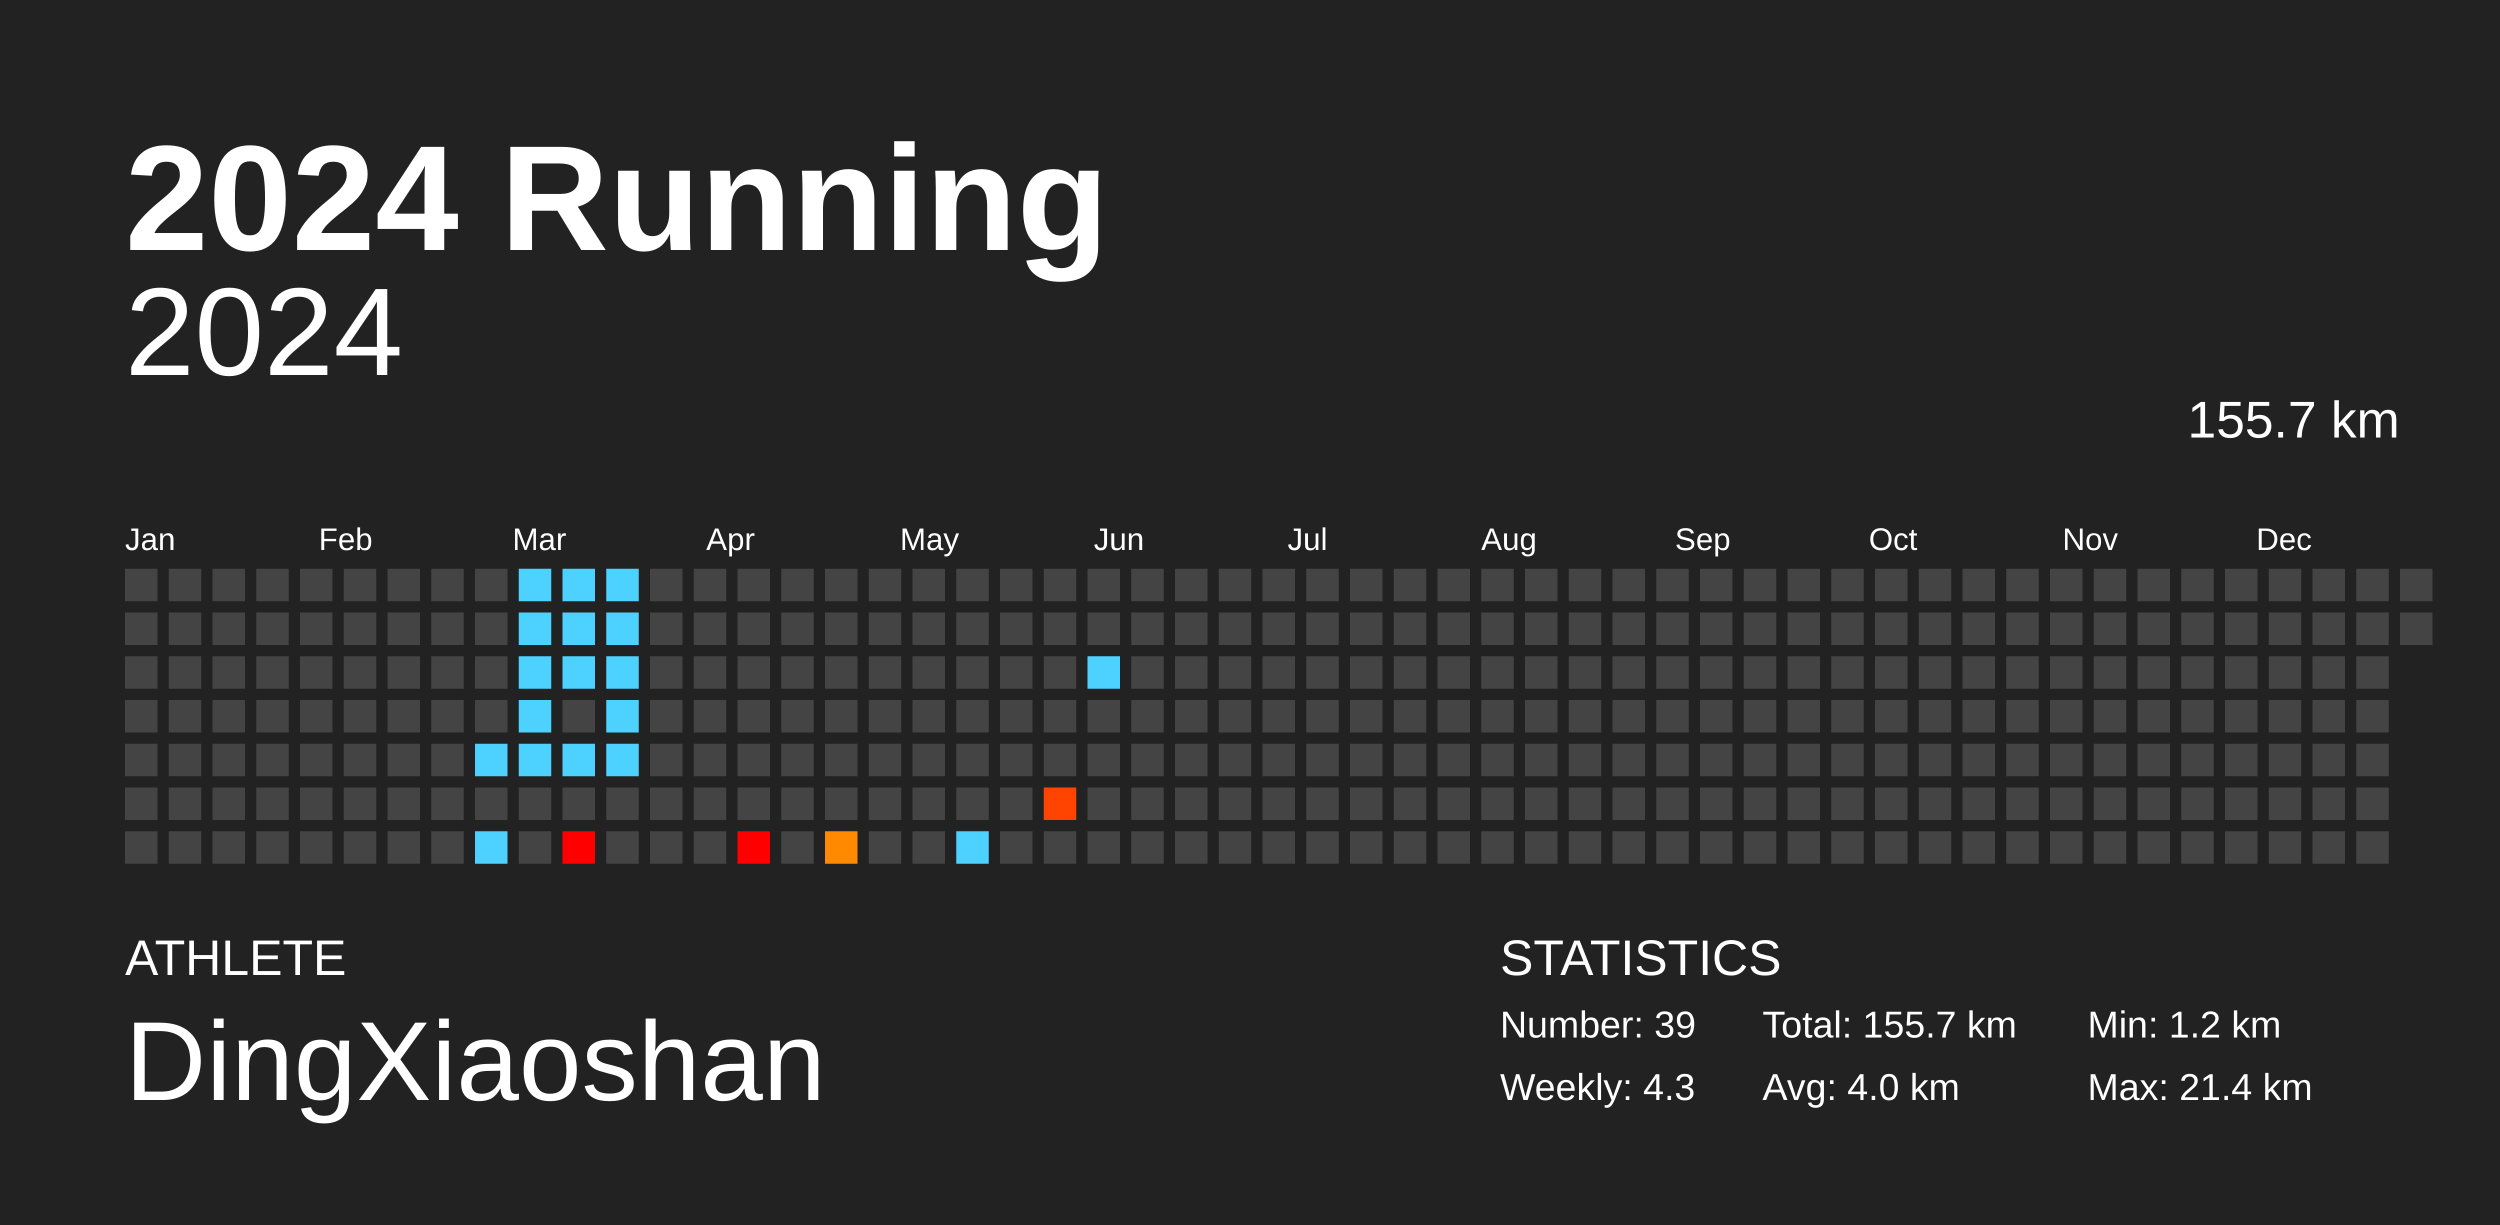
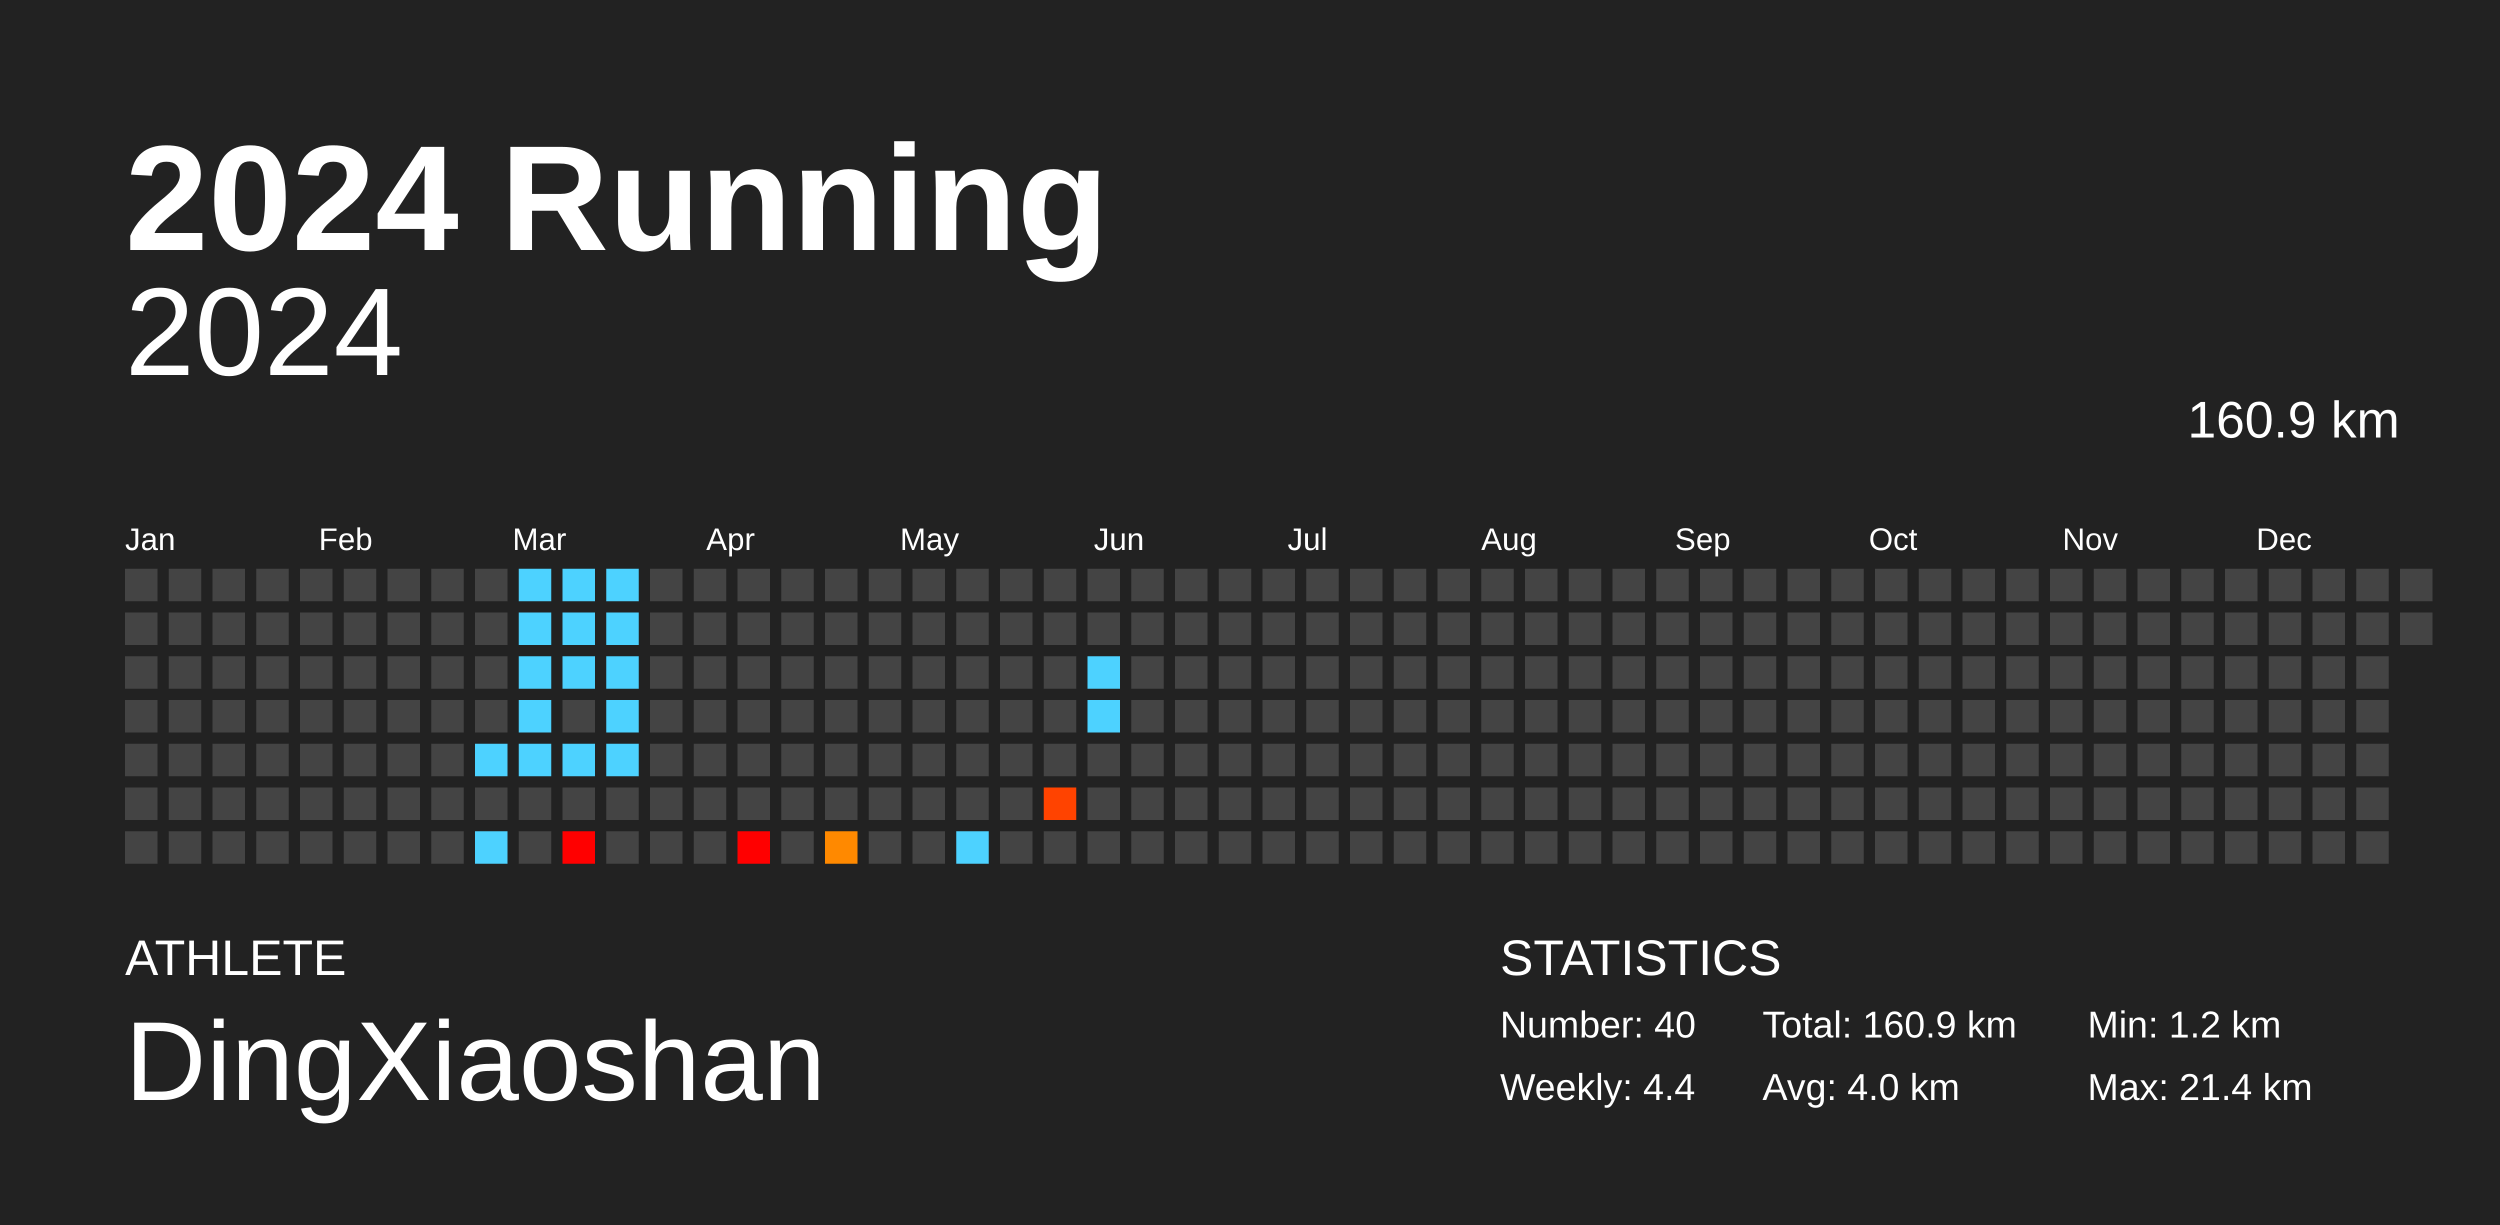
<svg xmlns="http://www.w3.org/2000/svg" baseProfile="full" height="98mm" version="1.1" viewBox="0,0,200,98" width="200mm">
  <defs />
  <rect fill="#222222" height="98" width="200" x="0" y="0" />
  <text fill="#FFFFFF" style="font-size:12px; font-family:Arial; font-weight:bold;" x="10" y="20">2024 Running</text>
  <text fill="#FFFFFF" style="font-size:4px; font-family:Arial" x="10" y="78">ATHLETE</text>
  <text fill="#FFFFFF" style="font-size:9px; font-family:Arial" x="10" y="88">DingXiaoshan</text>
  <text fill="#FFFFFF" style="font-size:4px; font-family:Arial" x="120" y="78">STATISTICS</text>
-   <text fill="#FFFFFF" style="font-size:3px; font-family:Arial" x="120" y="83">Number: 39</text>
-   <text fill="#FFFFFF" style="font-size:3px; font-family:Arial" x="120" y="88">Weekly: 4.3</text>
-   <text fill="#FFFFFF" style="font-size:3px; font-family:Arial" x="141" y="83">Total: 155.7 km</text>
+   <text fill="#FFFFFF" style="font-size:3px; font-family:Arial" x="120" y="83">Number: 40</text>
+   <text fill="#FFFFFF" style="font-size:3px; font-family:Arial" x="120" y="88">Weekly: 4.4</text>
+   <text fill="#FFFFFF" style="font-size:3px; font-family:Arial" x="141" y="83">Total: 160.9 km</text>
  <text fill="#FFFFFF" style="font-size:3px; font-family:Arial" x="141" y="88">Avg: 4.0 km</text>
  <text fill="#FFFFFF" style="font-size:3px; font-family:Arial" x="167" y="83">Min: 1.2 km</text>
  <text fill="#FFFFFF" style="font-size:3px; font-family:Arial" x="167" y="88">Max: 21.4 km</text>
  <text alignment-baseline="hanging" fill="#FFFFFF" style="font-size:10.0px; font-family:Arial;" x="10" y="30">2024</text>
-   <text alignment-baseline="hanging" fill="#FFFFFF" style="font-size:4.125px; font-family:Arial;" x="175" y="35">155.7 km</text>
+   <text alignment-baseline="hanging" fill="#FFFFFF" style="font-size:4.125px; font-family:Arial;" x="175" y="35">160.9 km</text>
  <text fill="#FFFFFF" style="font-size:2.5px; font-family:Arial" x="10.0" y="44">Jan</text>
  <text fill="#FFFFFF" style="font-size:2.5px; font-family:Arial" x="25.5" y="44">Feb</text>
  <text fill="#FFFFFF" style="font-size:2.5px; font-family:Arial" x="41.0" y="44">Mar</text>
  <text fill="#FFFFFF" style="font-size:2.5px; font-family:Arial" x="56.5" y="44">Apr</text>
  <text fill="#FFFFFF" style="font-size:2.5px; font-family:Arial" x="72.0" y="44">May</text>
  <text fill="#FFFFFF" style="font-size:2.5px; font-family:Arial" x="87.5" y="44">Jun</text>
  <text fill="#FFFFFF" style="font-size:2.5px; font-family:Arial" x="103.0" y="44">Jul</text>
  <text fill="#FFFFFF" style="font-size:2.5px; font-family:Arial" x="118.5" y="44">Aug</text>
  <text fill="#FFFFFF" style="font-size:2.5px; font-family:Arial" x="134.0" y="44">Sep</text>
  <text fill="#FFFFFF" style="font-size:2.5px; font-family:Arial" x="149.5" y="44">Oct</text>
  <text fill="#FFFFFF" style="font-size:2.5px; font-family:Arial" x="165.0" y="44">Nov</text>
  <text fill="#FFFFFF" style="font-size:2.5px; font-family:Arial" x="180.5" y="44">Dec</text>
  <rect fill="#444444" height="2.6" width="2.6" x="10.0" y="45.5" />
  <rect fill="#444444" height="2.6" width="2.6" x="10.0" y="49.0" />
  <rect fill="#444444" height="2.6" width="2.6" x="10.0" y="52.5" />
  <rect fill="#444444" height="2.6" width="2.6" x="10.0" y="56.0" />
  <rect fill="#444444" height="2.6" width="2.6" x="10.0" y="59.5" />
  <rect fill="#444444" height="2.6" width="2.6" x="10.0" y="63.0" />
  <rect fill="#444444" height="2.6" width="2.6" x="10.0" y="66.5" />
  <rect fill="#444444" height="2.6" width="2.6" x="13.5" y="45.5" />
  <rect fill="#444444" height="2.6" width="2.6" x="13.5" y="49.0" />
  <rect fill="#444444" height="2.6" width="2.6" x="13.5" y="52.5" />
  <rect fill="#444444" height="2.6" width="2.6" x="13.5" y="56.0" />
  <rect fill="#444444" height="2.6" width="2.6" x="13.5" y="59.5" />
  <rect fill="#444444" height="2.6" width="2.6" x="13.5" y="63.0" />
  <rect fill="#444444" height="2.6" width="2.6" x="13.5" y="66.5" />
  <rect fill="#444444" height="2.6" width="2.6" x="17.0" y="45.5" />
  <rect fill="#444444" height="2.6" width="2.6" x="17.0" y="49.0" />
  <rect fill="#444444" height="2.6" width="2.6" x="17.0" y="52.5" />
  <rect fill="#444444" height="2.6" width="2.6" x="17.0" y="56.0" />
  <rect fill="#444444" height="2.6" width="2.6" x="17.0" y="59.5" />
  <rect fill="#444444" height="2.6" width="2.6" x="17.0" y="63.0" />
  <rect fill="#444444" height="2.6" width="2.6" x="17.0" y="66.5" />
  <rect fill="#444444" height="2.6" width="2.6" x="20.5" y="45.5" />
  <rect fill="#444444" height="2.6" width="2.6" x="20.5" y="49.0" />
  <rect fill="#444444" height="2.6" width="2.6" x="20.5" y="52.5" />
  <rect fill="#444444" height="2.6" width="2.6" x="20.5" y="56.0" />
  <rect fill="#444444" height="2.6" width="2.6" x="20.5" y="59.5" />
  <rect fill="#444444" height="2.6" width="2.6" x="20.5" y="63.0" />
  <rect fill="#444444" height="2.6" width="2.6" x="20.5" y="66.5" />
  <rect fill="#444444" height="2.6" width="2.6" x="24.0" y="45.5" />
  <rect fill="#444444" height="2.6" width="2.6" x="24.0" y="49.0" />
  <rect fill="#444444" height="2.6" width="2.6" x="24.0" y="52.5" />
  <rect fill="#444444" height="2.6" width="2.6" x="24.0" y="56.0" />
  <rect fill="#444444" height="2.6" width="2.6" x="24.0" y="59.5" />
  <rect fill="#444444" height="2.6" width="2.6" x="24.0" y="63.0" />
  <rect fill="#444444" height="2.6" width="2.6" x="24.0" y="66.5" />
  <rect fill="#444444" height="2.6" width="2.6" x="27.5" y="45.5" />
  <rect fill="#444444" height="2.6" width="2.6" x="27.5" y="49.0" />
  <rect fill="#444444" height="2.6" width="2.6" x="27.5" y="52.5" />
  <rect fill="#444444" height="2.6" width="2.6" x="27.5" y="56.0" />
  <rect fill="#444444" height="2.6" width="2.6" x="27.5" y="59.5" />
  <rect fill="#444444" height="2.6" width="2.6" x="27.5" y="63.0" />
  <rect fill="#444444" height="2.6" width="2.6" x="27.5" y="66.5" />
  <rect fill="#444444" height="2.6" width="2.6" x="31.0" y="45.5" />
  <rect fill="#444444" height="2.6" width="2.6" x="31.0" y="49.0" />
  <rect fill="#444444" height="2.6" width="2.6" x="31.0" y="52.5" />
  <rect fill="#444444" height="2.6" width="2.6" x="31.0" y="56.0" />
  <rect fill="#444444" height="2.6" width="2.6" x="31.0" y="59.5" />
  <rect fill="#444444" height="2.6" width="2.6" x="31.0" y="63.0" />
  <rect fill="#444444" height="2.6" width="2.6" x="31.0" y="66.5" />
  <rect fill="#444444" height="2.6" width="2.6" x="34.5" y="45.5" />
  <rect fill="#444444" height="2.6" width="2.6" x="34.5" y="49.0" />
  <rect fill="#444444" height="2.6" width="2.6" x="34.5" y="52.5" />
  <rect fill="#444444" height="2.6" width="2.6" x="34.5" y="56.0" />
  <rect fill="#444444" height="2.6" width="2.6" x="34.5" y="59.5" />
  <rect fill="#444444" height="2.6" width="2.6" x="34.5" y="63.0" />
  <rect fill="#444444" height="2.6" width="2.6" x="34.5" y="66.5" />
  <rect fill="#444444" height="2.6" width="2.6" x="38.0" y="45.5" />
  <rect fill="#444444" height="2.6" width="2.6" x="38.0" y="49.0" />
  <rect fill="#444444" height="2.6" width="2.6" x="38.0" y="52.5" />
  <rect fill="#444444" height="2.6" width="2.6" x="38.0" y="56.0" />
  <rect fill="#4dd2ff" height="2.6" width="2.6" x="38.0" y="59.5" />
  <rect fill="#444444" height="2.6" width="2.6" x="38.0" y="63.0" />
  <rect fill="#4dd2ff" height="2.6" width="2.6" x="38.0" y="66.5" />
  <rect fill="#4dd2ff" height="2.6" width="2.6" x="41.5" y="45.5" />
  <rect fill="#4dd2ff" height="2.6" width="2.6" x="41.5" y="49.0" />
  <rect fill="#4dd2ff" height="2.6" width="2.6" x="41.5" y="52.5" />
  <rect fill="#4dd2ff" height="2.6" width="2.6" x="41.5" y="56.0" />
  <rect fill="#4dd2ff" height="2.6" width="2.6" x="41.5" y="59.5" />
  <rect fill="#444444" height="2.6" width="2.6" x="41.5" y="63.0" />
  <rect fill="#444444" height="2.6" width="2.6" x="41.5" y="66.5" />
  <rect fill="#4dd2ff" height="2.6" width="2.6" x="45.0" y="45.5" />
  <rect fill="#4dd2ff" height="2.6" width="2.6" x="45.0" y="49.0" />
  <rect fill="#4dd2ff" height="2.6" width="2.6" x="45.0" y="52.5" />
  <rect fill="#444444" height="2.6" width="2.6" x="45.0" y="56.0" />
  <rect fill="#4dd2ff" height="2.6" width="2.6" x="45.0" y="59.5" />
  <rect fill="#444444" height="2.6" width="2.6" x="45.0" y="63.0" />
  <rect fill="red" height="2.6" width="2.6" x="45.0" y="66.5" />
  <rect fill="#4dd2ff" height="2.6" width="2.6" x="48.5" y="45.5" />
  <rect fill="#4dd2ff" height="2.6" width="2.6" x="48.5" y="49.0" />
  <rect fill="#4dd2ff" height="2.6" width="2.6" x="48.5" y="52.5" />
  <rect fill="#4dd2ff" height="2.6" width="2.6" x="48.5" y="56.0" />
  <rect fill="#4dd2ff" height="2.6" width="2.6" x="48.5" y="59.5" />
  <rect fill="#444444" height="2.6" width="2.6" x="48.5" y="63.0" />
  <rect fill="#444444" height="2.6" width="2.6" x="48.5" y="66.5" />
  <rect fill="#444444" height="2.6" width="2.6" x="52.0" y="45.5" />
  <rect fill="#444444" height="2.6" width="2.6" x="52.0" y="49.0" />
  <rect fill="#444444" height="2.6" width="2.6" x="52.0" y="52.5" />
  <rect fill="#444444" height="2.6" width="2.6" x="52.0" y="56.0" />
  <rect fill="#444444" height="2.6" width="2.6" x="52.0" y="59.5" />
  <rect fill="#444444" height="2.6" width="2.6" x="52.0" y="63.0" />
  <rect fill="#444444" height="2.6" width="2.6" x="52.0" y="66.5" />
  <rect fill="#444444" height="2.6" width="2.6" x="55.5" y="45.5" />
  <rect fill="#444444" height="2.6" width="2.6" x="55.5" y="49.0" />
  <rect fill="#444444" height="2.6" width="2.6" x="55.5" y="52.5" />
  <rect fill="#444444" height="2.6" width="2.6" x="55.5" y="56.0" />
  <rect fill="#444444" height="2.6" width="2.6" x="55.5" y="59.5" />
  <rect fill="#444444" height="2.6" width="2.6" x="55.5" y="63.0" />
  <rect fill="#444444" height="2.6" width="2.6" x="55.5" y="66.5" />
  <rect fill="#444444" height="2.6" width="2.6" x="59.0" y="45.5" />
  <rect fill="#444444" height="2.6" width="2.6" x="59.0" y="49.0" />
  <rect fill="#444444" height="2.6" width="2.6" x="59.0" y="52.5" />
  <rect fill="#444444" height="2.6" width="2.6" x="59.0" y="56.0" />
  <rect fill="#444444" height="2.6" width="2.6" x="59.0" y="59.5" />
  <rect fill="#444444" height="2.6" width="2.6" x="59.0" y="63.0" />
  <rect fill="red" height="2.6" width="2.6" x="59.0" y="66.5" />
  <rect fill="#444444" height="2.6" width="2.6" x="62.5" y="45.5" />
  <rect fill="#444444" height="2.6" width="2.6" x="62.5" y="49.0" />
  <rect fill="#444444" height="2.6" width="2.6" x="62.5" y="52.5" />
  <rect fill="#444444" height="2.6" width="2.6" x="62.5" y="56.0" />
  <rect fill="#444444" height="2.6" width="2.6" x="62.5" y="59.5" />
  <rect fill="#444444" height="2.6" width="2.6" x="62.5" y="63.0" />
  <rect fill="#444444" height="2.6" width="2.6" x="62.5" y="66.5" />
  <rect fill="#444444" height="2.6" width="2.6" x="66.0" y="45.5" />
  <rect fill="#444444" height="2.6" width="2.6" x="66.0" y="49.0" />
  <rect fill="#444444" height="2.6" width="2.6" x="66.0" y="52.5" />
  <rect fill="#444444" height="2.6" width="2.6" x="66.0" y="56.0" />
  <rect fill="#444444" height="2.6" width="2.6" x="66.0" y="59.5" />
  <rect fill="#444444" height="2.6" width="2.6" x="66.0" y="63.0" />
  <rect fill="#ff8900" height="2.6" width="2.6" x="66.0" y="66.5" />
  <rect fill="#444444" height="2.6" width="2.6" x="69.5" y="45.5" />
  <rect fill="#444444" height="2.6" width="2.6" x="69.5" y="49.0" />
  <rect fill="#444444" height="2.6" width="2.6" x="69.5" y="52.5" />
  <rect fill="#444444" height="2.6" width="2.6" x="69.5" y="56.0" />
  <rect fill="#444444" height="2.6" width="2.6" x="69.5" y="59.5" />
  <rect fill="#444444" height="2.6" width="2.6" x="69.5" y="63.0" />
  <rect fill="#444444" height="2.6" width="2.6" x="69.5" y="66.5" />
  <rect fill="#444444" height="2.6" width="2.6" x="73.0" y="45.5" />
  <rect fill="#444444" height="2.6" width="2.6" x="73.0" y="49.0" />
  <rect fill="#444444" height="2.6" width="2.6" x="73.0" y="52.5" />
  <rect fill="#444444" height="2.6" width="2.6" x="73.0" y="56.0" />
  <rect fill="#444444" height="2.6" width="2.6" x="73.0" y="59.5" />
  <rect fill="#444444" height="2.6" width="2.6" x="73.0" y="63.0" />
  <rect fill="#444444" height="2.6" width="2.6" x="73.0" y="66.5" />
  <rect fill="#444444" height="2.6" width="2.6" x="76.5" y="45.5" />
  <rect fill="#444444" height="2.6" width="2.6" x="76.5" y="49.0" />
  <rect fill="#444444" height="2.6" width="2.6" x="76.5" y="52.5" />
  <rect fill="#444444" height="2.6" width="2.6" x="76.5" y="56.0" />
  <rect fill="#444444" height="2.6" width="2.6" x="76.5" y="59.5" />
  <rect fill="#444444" height="2.6" width="2.6" x="76.5" y="63.0" />
  <rect fill="#4dd2ff" height="2.6" width="2.6" x="76.5" y="66.5" />
  <rect fill="#444444" height="2.6" width="2.6" x="80.0" y="45.5" />
  <rect fill="#444444" height="2.6" width="2.6" x="80.0" y="49.0" />
  <rect fill="#444444" height="2.6" width="2.6" x="80.0" y="52.5" />
  <rect fill="#444444" height="2.6" width="2.6" x="80.0" y="56.0" />
  <rect fill="#444444" height="2.6" width="2.6" x="80.0" y="59.5" />
  <rect fill="#444444" height="2.6" width="2.6" x="80.0" y="63.0" />
  <rect fill="#444444" height="2.6" width="2.6" x="80.0" y="66.5" />
  <rect fill="#444444" height="2.6" width="2.6" x="83.5" y="45.5" />
  <rect fill="#444444" height="2.6" width="2.6" x="83.5" y="49.0" />
  <rect fill="#444444" height="2.6" width="2.6" x="83.5" y="52.5" />
  <rect fill="#444444" height="2.6" width="2.6" x="83.5" y="56.0" />
  <rect fill="#444444" height="2.6" width="2.6" x="83.5" y="59.5" />
  <rect fill="#ff4300" height="2.6" width="2.6" x="83.5" y="63.0" />
  <rect fill="#444444" height="2.6" width="2.6" x="83.5" y="66.5" />
  <rect fill="#444444" height="2.6" width="2.6" x="87.0" y="45.5" />
  <rect fill="#444444" height="2.6" width="2.6" x="87.0" y="49.0" />
  <rect fill="#4dd2ff" height="2.6" width="2.6" x="87.0" y="52.5" />
-   <rect fill="#444444" height="2.6" width="2.6" x="87.0" y="56.0" />
+   <rect fill="#4dd2ff" height="2.6" width="2.6" x="87.0" y="56.0" />
  <rect fill="#444444" height="2.6" width="2.6" x="87.0" y="59.5" />
  <rect fill="#444444" height="2.6" width="2.6" x="87.0" y="63.0" />
  <rect fill="#444444" height="2.6" width="2.6" x="87.0" y="66.5" />
  <rect fill="#444444" height="2.6" width="2.6" x="90.5" y="45.5" />
  <rect fill="#444444" height="2.6" width="2.6" x="90.5" y="49.0" />
  <rect fill="#444444" height="2.6" width="2.6" x="90.5" y="52.5" />
  <rect fill="#444444" height="2.6" width="2.6" x="90.5" y="56.0" />
  <rect fill="#444444" height="2.6" width="2.6" x="90.5" y="59.5" />
  <rect fill="#444444" height="2.6" width="2.6" x="90.5" y="63.0" />
  <rect fill="#444444" height="2.6" width="2.6" x="90.5" y="66.5" />
  <rect fill="#444444" height="2.6" width="2.6" x="94.0" y="45.5" />
  <rect fill="#444444" height="2.6" width="2.6" x="94.0" y="49.0" />
  <rect fill="#444444" height="2.6" width="2.6" x="94.0" y="52.5" />
  <rect fill="#444444" height="2.6" width="2.6" x="94.0" y="56.0" />
  <rect fill="#444444" height="2.6" width="2.6" x="94.0" y="59.5" />
  <rect fill="#444444" height="2.6" width="2.6" x="94.0" y="63.0" />
  <rect fill="#444444" height="2.6" width="2.6" x="94.0" y="66.5" />
  <rect fill="#444444" height="2.6" width="2.6" x="97.5" y="45.5" />
  <rect fill="#444444" height="2.6" width="2.6" x="97.5" y="49.0" />
  <rect fill="#444444" height="2.6" width="2.6" x="97.5" y="52.5" />
  <rect fill="#444444" height="2.6" width="2.6" x="97.5" y="56.0" />
  <rect fill="#444444" height="2.6" width="2.6" x="97.5" y="59.5" />
  <rect fill="#444444" height="2.6" width="2.6" x="97.5" y="63.0" />
  <rect fill="#444444" height="2.6" width="2.6" x="97.5" y="66.5" />
  <rect fill="#444444" height="2.6" width="2.6" x="101.0" y="45.5" />
  <rect fill="#444444" height="2.6" width="2.6" x="101.0" y="49.0" />
  <rect fill="#444444" height="2.6" width="2.6" x="101.0" y="52.5" />
  <rect fill="#444444" height="2.6" width="2.6" x="101.0" y="56.0" />
  <rect fill="#444444" height="2.6" width="2.6" x="101.0" y="59.5" />
  <rect fill="#444444" height="2.6" width="2.6" x="101.0" y="63.0" />
  <rect fill="#444444" height="2.6" width="2.6" x="101.0" y="66.5" />
  <rect fill="#444444" height="2.6" width="2.6" x="104.5" y="45.5" />
  <rect fill="#444444" height="2.6" width="2.6" x="104.5" y="49.0" />
  <rect fill="#444444" height="2.6" width="2.6" x="104.5" y="52.5" />
  <rect fill="#444444" height="2.6" width="2.6" x="104.5" y="56.0" />
  <rect fill="#444444" height="2.6" width="2.6" x="104.5" y="59.5" />
  <rect fill="#444444" height="2.6" width="2.6" x="104.5" y="63.0" />
  <rect fill="#444444" height="2.6" width="2.6" x="104.5" y="66.5" />
  <rect fill="#444444" height="2.6" width="2.6" x="108.0" y="45.5" />
  <rect fill="#444444" height="2.6" width="2.6" x="108.0" y="49.0" />
  <rect fill="#444444" height="2.6" width="2.6" x="108.0" y="52.5" />
  <rect fill="#444444" height="2.6" width="2.6" x="108.0" y="56.0" />
  <rect fill="#444444" height="2.6" width="2.6" x="108.0" y="59.5" />
  <rect fill="#444444" height="2.6" width="2.6" x="108.0" y="63.0" />
  <rect fill="#444444" height="2.6" width="2.6" x="108.0" y="66.5" />
  <rect fill="#444444" height="2.6" width="2.6" x="111.5" y="45.5" />
  <rect fill="#444444" height="2.6" width="2.6" x="111.5" y="49.0" />
  <rect fill="#444444" height="2.6" width="2.6" x="111.5" y="52.5" />
  <rect fill="#444444" height="2.6" width="2.6" x="111.5" y="56.0" />
  <rect fill="#444444" height="2.6" width="2.6" x="111.5" y="59.5" />
  <rect fill="#444444" height="2.6" width="2.6" x="111.5" y="63.0" />
  <rect fill="#444444" height="2.6" width="2.6" x="111.5" y="66.5" />
  <rect fill="#444444" height="2.6" width="2.6" x="115.0" y="45.5" />
  <rect fill="#444444" height="2.6" width="2.6" x="115.0" y="49.0" />
  <rect fill="#444444" height="2.6" width="2.6" x="115.0" y="52.5" />
  <rect fill="#444444" height="2.6" width="2.6" x="115.0" y="56.0" />
  <rect fill="#444444" height="2.6" width="2.6" x="115.0" y="59.5" />
  <rect fill="#444444" height="2.6" width="2.6" x="115.0" y="63.0" />
  <rect fill="#444444" height="2.6" width="2.6" x="115.0" y="66.5" />
  <rect fill="#444444" height="2.6" width="2.6" x="118.5" y="45.5" />
  <rect fill="#444444" height="2.6" width="2.6" x="118.5" y="49.0" />
  <rect fill="#444444" height="2.6" width="2.6" x="118.5" y="52.5" />
  <rect fill="#444444" height="2.6" width="2.6" x="118.5" y="56.0" />
  <rect fill="#444444" height="2.6" width="2.6" x="118.5" y="59.5" />
  <rect fill="#444444" height="2.6" width="2.6" x="118.5" y="63.0" />
  <rect fill="#444444" height="2.6" width="2.6" x="118.5" y="66.5" />
  <rect fill="#444444" height="2.6" width="2.6" x="122.0" y="45.5" />
  <rect fill="#444444" height="2.6" width="2.6" x="122.0" y="49.0" />
  <rect fill="#444444" height="2.6" width="2.6" x="122.0" y="52.5" />
  <rect fill="#444444" height="2.6" width="2.6" x="122.0" y="56.0" />
  <rect fill="#444444" height="2.6" width="2.6" x="122.0" y="59.5" />
  <rect fill="#444444" height="2.6" width="2.6" x="122.0" y="63.0" />
  <rect fill="#444444" height="2.6" width="2.6" x="122.0" y="66.5" />
  <rect fill="#444444" height="2.6" width="2.6" x="125.5" y="45.5" />
  <rect fill="#444444" height="2.6" width="2.6" x="125.5" y="49.0" />
  <rect fill="#444444" height="2.6" width="2.6" x="125.5" y="52.5" />
  <rect fill="#444444" height="2.6" width="2.6" x="125.5" y="56.0" />
  <rect fill="#444444" height="2.6" width="2.6" x="125.5" y="59.5" />
  <rect fill="#444444" height="2.6" width="2.6" x="125.5" y="63.0" />
  <rect fill="#444444" height="2.6" width="2.6" x="125.5" y="66.5" />
  <rect fill="#444444" height="2.6" width="2.6" x="129.0" y="45.5" />
  <rect fill="#444444" height="2.6" width="2.6" x="129.0" y="49.0" />
  <rect fill="#444444" height="2.6" width="2.6" x="129.0" y="52.5" />
  <rect fill="#444444" height="2.6" width="2.6" x="129.0" y="56.0" />
  <rect fill="#444444" height="2.6" width="2.6" x="129.0" y="59.5" />
  <rect fill="#444444" height="2.6" width="2.6" x="129.0" y="63.0" />
  <rect fill="#444444" height="2.6" width="2.6" x="129.0" y="66.5" />
  <rect fill="#444444" height="2.6" width="2.6" x="132.5" y="45.5" />
  <rect fill="#444444" height="2.6" width="2.6" x="132.5" y="49.0" />
  <rect fill="#444444" height="2.6" width="2.6" x="132.5" y="52.5" />
  <rect fill="#444444" height="2.6" width="2.6" x="132.5" y="56.0" />
  <rect fill="#444444" height="2.6" width="2.6" x="132.5" y="59.5" />
  <rect fill="#444444" height="2.6" width="2.6" x="132.5" y="63.0" />
  <rect fill="#444444" height="2.6" width="2.6" x="132.5" y="66.5" />
  <rect fill="#444444" height="2.6" width="2.6" x="136.0" y="45.5" />
  <rect fill="#444444" height="2.6" width="2.6" x="136.0" y="49.0" />
  <rect fill="#444444" height="2.6" width="2.6" x="136.0" y="52.5" />
  <rect fill="#444444" height="2.6" width="2.6" x="136.0" y="56.0" />
  <rect fill="#444444" height="2.6" width="2.6" x="136.0" y="59.5" />
  <rect fill="#444444" height="2.6" width="2.6" x="136.0" y="63.0" />
  <rect fill="#444444" height="2.6" width="2.6" x="136.0" y="66.5" />
  <rect fill="#444444" height="2.6" width="2.6" x="139.5" y="45.5" />
  <rect fill="#444444" height="2.6" width="2.6" x="139.5" y="49.0" />
  <rect fill="#444444" height="2.6" width="2.6" x="139.5" y="52.5" />
  <rect fill="#444444" height="2.6" width="2.6" x="139.5" y="56.0" />
  <rect fill="#444444" height="2.6" width="2.6" x="139.5" y="59.5" />
  <rect fill="#444444" height="2.6" width="2.6" x="139.5" y="63.0" />
  <rect fill="#444444" height="2.6" width="2.6" x="139.5" y="66.5" />
  <rect fill="#444444" height="2.6" width="2.6" x="143.0" y="45.5" />
  <rect fill="#444444" height="2.6" width="2.6" x="143.0" y="49.0" />
  <rect fill="#444444" height="2.6" width="2.6" x="143.0" y="52.5" />
  <rect fill="#444444" height="2.6" width="2.6" x="143.0" y="56.0" />
  <rect fill="#444444" height="2.6" width="2.6" x="143.0" y="59.5" />
  <rect fill="#444444" height="2.6" width="2.6" x="143.0" y="63.0" />
  <rect fill="#444444" height="2.6" width="2.6" x="143.0" y="66.5" />
  <rect fill="#444444" height="2.6" width="2.6" x="146.5" y="45.5" />
  <rect fill="#444444" height="2.6" width="2.6" x="146.5" y="49.0" />
  <rect fill="#444444" height="2.6" width="2.6" x="146.5" y="52.5" />
  <rect fill="#444444" height="2.6" width="2.6" x="146.5" y="56.0" />
  <rect fill="#444444" height="2.6" width="2.6" x="146.5" y="59.5" />
  <rect fill="#444444" height="2.6" width="2.6" x="146.5" y="63.0" />
  <rect fill="#444444" height="2.6" width="2.6" x="146.5" y="66.5" />
  <rect fill="#444444" height="2.6" width="2.6" x="150.0" y="45.5" />
  <rect fill="#444444" height="2.6" width="2.6" x="150.0" y="49.0" />
  <rect fill="#444444" height="2.6" width="2.6" x="150.0" y="52.5" />
  <rect fill="#444444" height="2.6" width="2.6" x="150.0" y="56.0" />
  <rect fill="#444444" height="2.6" width="2.6" x="150.0" y="59.5" />
  <rect fill="#444444" height="2.6" width="2.6" x="150.0" y="63.0" />
  <rect fill="#444444" height="2.6" width="2.6" x="150.0" y="66.5" />
  <rect fill="#444444" height="2.6" width="2.6" x="153.5" y="45.5" />
  <rect fill="#444444" height="2.6" width="2.6" x="153.5" y="49.0" />
  <rect fill="#444444" height="2.6" width="2.6" x="153.5" y="52.5" />
  <rect fill="#444444" height="2.6" width="2.6" x="153.5" y="56.0" />
  <rect fill="#444444" height="2.6" width="2.6" x="153.5" y="59.5" />
  <rect fill="#444444" height="2.6" width="2.6" x="153.5" y="63.0" />
  <rect fill="#444444" height="2.6" width="2.6" x="153.5" y="66.5" />
  <rect fill="#444444" height="2.6" width="2.6" x="157.0" y="45.5" />
  <rect fill="#444444" height="2.6" width="2.6" x="157.0" y="49.0" />
  <rect fill="#444444" height="2.6" width="2.6" x="157.0" y="52.5" />
  <rect fill="#444444" height="2.6" width="2.6" x="157.0" y="56.0" />
  <rect fill="#444444" height="2.6" width="2.6" x="157.0" y="59.5" />
  <rect fill="#444444" height="2.6" width="2.6" x="157.0" y="63.0" />
  <rect fill="#444444" height="2.6" width="2.6" x="157.0" y="66.5" />
  <rect fill="#444444" height="2.6" width="2.6" x="160.5" y="45.5" />
  <rect fill="#444444" height="2.6" width="2.6" x="160.5" y="49.0" />
  <rect fill="#444444" height="2.6" width="2.6" x="160.5" y="52.5" />
  <rect fill="#444444" height="2.6" width="2.6" x="160.5" y="56.0" />
  <rect fill="#444444" height="2.6" width="2.6" x="160.5" y="59.5" />
  <rect fill="#444444" height="2.6" width="2.6" x="160.5" y="63.0" />
  <rect fill="#444444" height="2.6" width="2.6" x="160.5" y="66.5" />
  <rect fill="#444444" height="2.6" width="2.6" x="164.0" y="45.5" />
  <rect fill="#444444" height="2.6" width="2.6" x="164.0" y="49.0" />
  <rect fill="#444444" height="2.6" width="2.6" x="164.0" y="52.5" />
  <rect fill="#444444" height="2.6" width="2.6" x="164.0" y="56.0" />
  <rect fill="#444444" height="2.6" width="2.6" x="164.0" y="59.5" />
  <rect fill="#444444" height="2.6" width="2.6" x="164.0" y="63.0" />
  <rect fill="#444444" height="2.6" width="2.6" x="164.0" y="66.5" />
  <rect fill="#444444" height="2.6" width="2.6" x="167.5" y="45.5" />
  <rect fill="#444444" height="2.6" width="2.6" x="167.5" y="49.0" />
  <rect fill="#444444" height="2.6" width="2.6" x="167.5" y="52.5" />
  <rect fill="#444444" height="2.6" width="2.6" x="167.5" y="56.0" />
  <rect fill="#444444" height="2.6" width="2.6" x="167.5" y="59.5" />
  <rect fill="#444444" height="2.6" width="2.6" x="167.5" y="63.0" />
  <rect fill="#444444" height="2.6" width="2.6" x="167.5" y="66.5" />
  <rect fill="#444444" height="2.6" width="2.6" x="171.0" y="45.5" />
  <rect fill="#444444" height="2.6" width="2.6" x="171.0" y="49.0" />
  <rect fill="#444444" height="2.6" width="2.6" x="171.0" y="52.5" />
  <rect fill="#444444" height="2.6" width="2.6" x="171.0" y="56.0" />
  <rect fill="#444444" height="2.6" width="2.6" x="171.0" y="59.5" />
  <rect fill="#444444" height="2.6" width="2.6" x="171.0" y="63.0" />
  <rect fill="#444444" height="2.6" width="2.6" x="171.0" y="66.5" />
  <rect fill="#444444" height="2.6" width="2.6" x="174.5" y="45.5" />
  <rect fill="#444444" height="2.6" width="2.6" x="174.5" y="49.0" />
  <rect fill="#444444" height="2.6" width="2.6" x="174.5" y="52.5" />
  <rect fill="#444444" height="2.6" width="2.6" x="174.5" y="56.0" />
  <rect fill="#444444" height="2.6" width="2.6" x="174.5" y="59.5" />
  <rect fill="#444444" height="2.6" width="2.6" x="174.5" y="63.0" />
  <rect fill="#444444" height="2.6" width="2.6" x="174.5" y="66.5" />
  <rect fill="#444444" height="2.6" width="2.6" x="178.0" y="45.5" />
  <rect fill="#444444" height="2.6" width="2.6" x="178.0" y="49.0" />
  <rect fill="#444444" height="2.6" width="2.6" x="178.0" y="52.5" />
  <rect fill="#444444" height="2.6" width="2.6" x="178.0" y="56.0" />
  <rect fill="#444444" height="2.6" width="2.6" x="178.0" y="59.5" />
  <rect fill="#444444" height="2.6" width="2.6" x="178.0" y="63.0" />
  <rect fill="#444444" height="2.6" width="2.6" x="178.0" y="66.5" />
  <rect fill="#444444" height="2.6" width="2.6" x="181.5" y="45.5" />
  <rect fill="#444444" height="2.6" width="2.6" x="181.5" y="49.0" />
  <rect fill="#444444" height="2.6" width="2.6" x="181.5" y="52.5" />
  <rect fill="#444444" height="2.6" width="2.6" x="181.5" y="56.0" />
  <rect fill="#444444" height="2.6" width="2.6" x="181.5" y="59.5" />
  <rect fill="#444444" height="2.6" width="2.6" x="181.5" y="63.0" />
  <rect fill="#444444" height="2.6" width="2.6" x="181.5" y="66.5" />
  <rect fill="#444444" height="2.6" width="2.6" x="185.0" y="45.5" />
  <rect fill="#444444" height="2.6" width="2.6" x="185.0" y="49.0" />
  <rect fill="#444444" height="2.6" width="2.6" x="185.0" y="52.5" />
  <rect fill="#444444" height="2.6" width="2.6" x="185.0" y="56.0" />
  <rect fill="#444444" height="2.6" width="2.6" x="185.0" y="59.5" />
  <rect fill="#444444" height="2.6" width="2.6" x="185.0" y="63.0" />
  <rect fill="#444444" height="2.6" width="2.6" x="185.0" y="66.5" />
  <rect fill="#444444" height="2.6" width="2.6" x="188.5" y="45.5" />
  <rect fill="#444444" height="2.6" width="2.6" x="188.5" y="49.0" />
  <rect fill="#444444" height="2.6" width="2.6" x="188.5" y="52.5" />
  <rect fill="#444444" height="2.6" width="2.6" x="188.5" y="56.0" />
  <rect fill="#444444" height="2.6" width="2.6" x="188.5" y="59.5" />
  <rect fill="#444444" height="2.6" width="2.6" x="188.5" y="63.0" />
  <rect fill="#444444" height="2.6" width="2.6" x="188.5" y="66.5" />
  <rect fill="#444444" height="2.6" width="2.6" x="192.0" y="45.5" />
  <rect fill="#444444" height="2.6" width="2.6" x="192.0" y="49.0" />
</svg>
